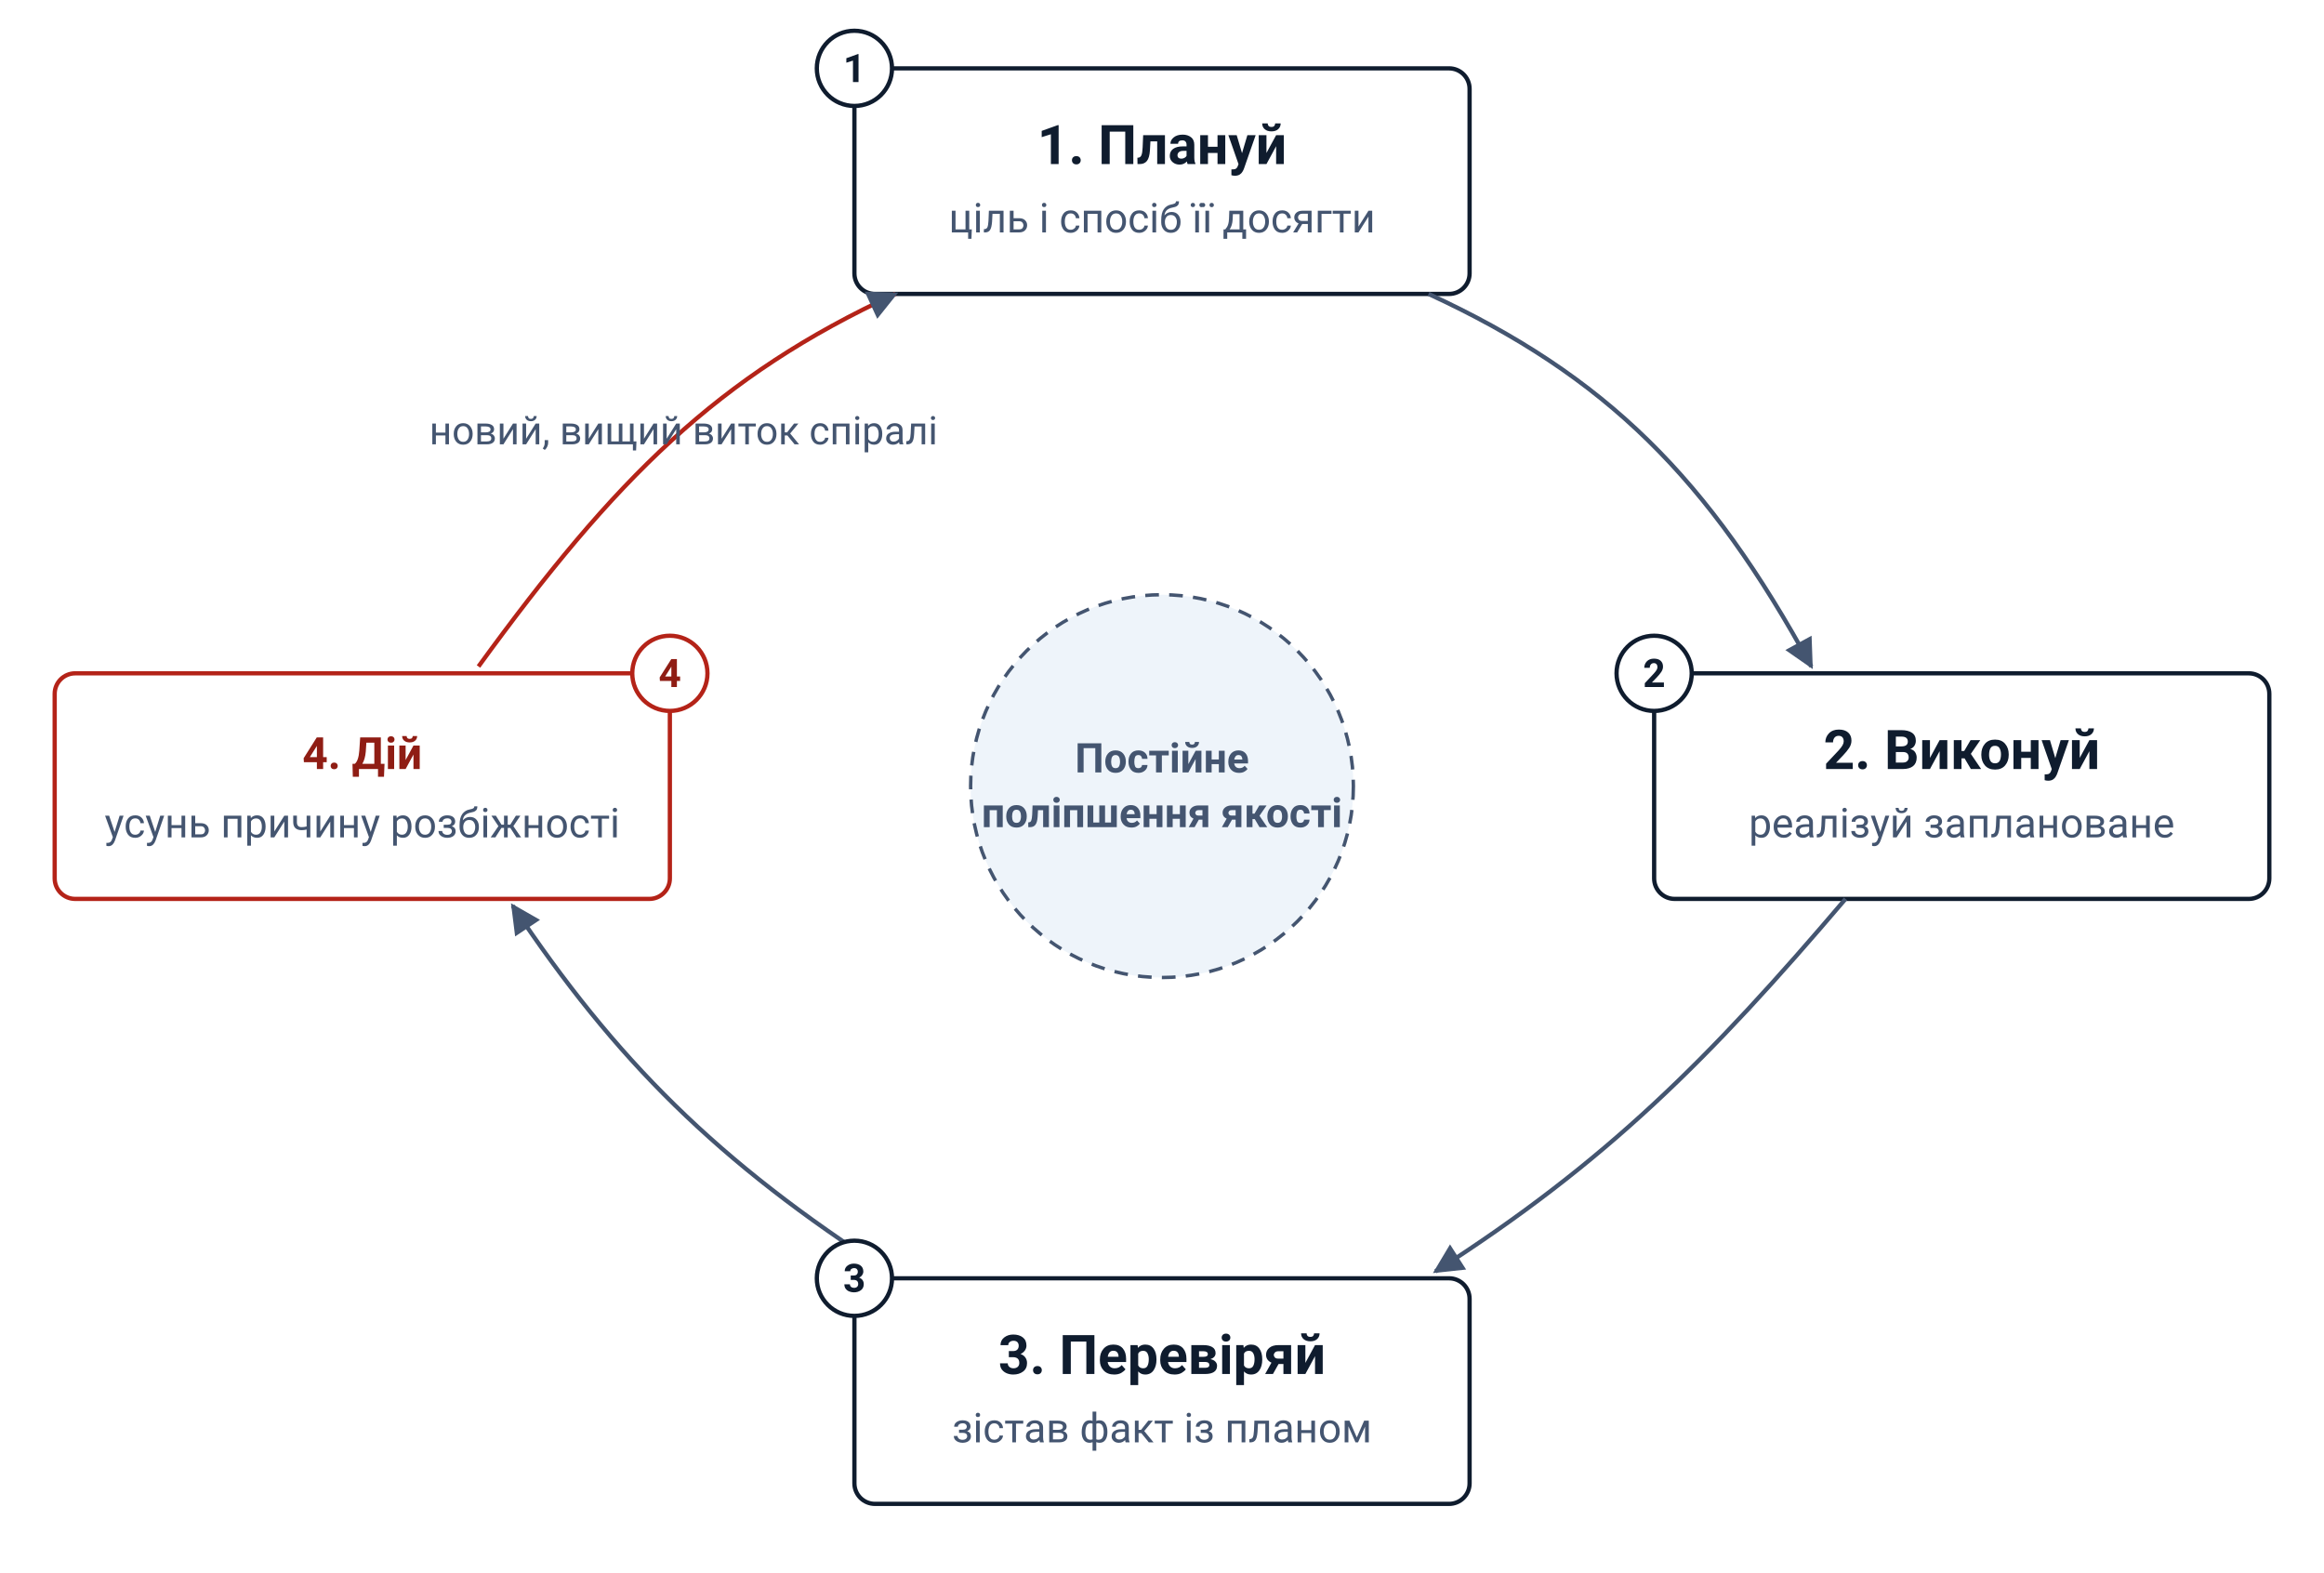
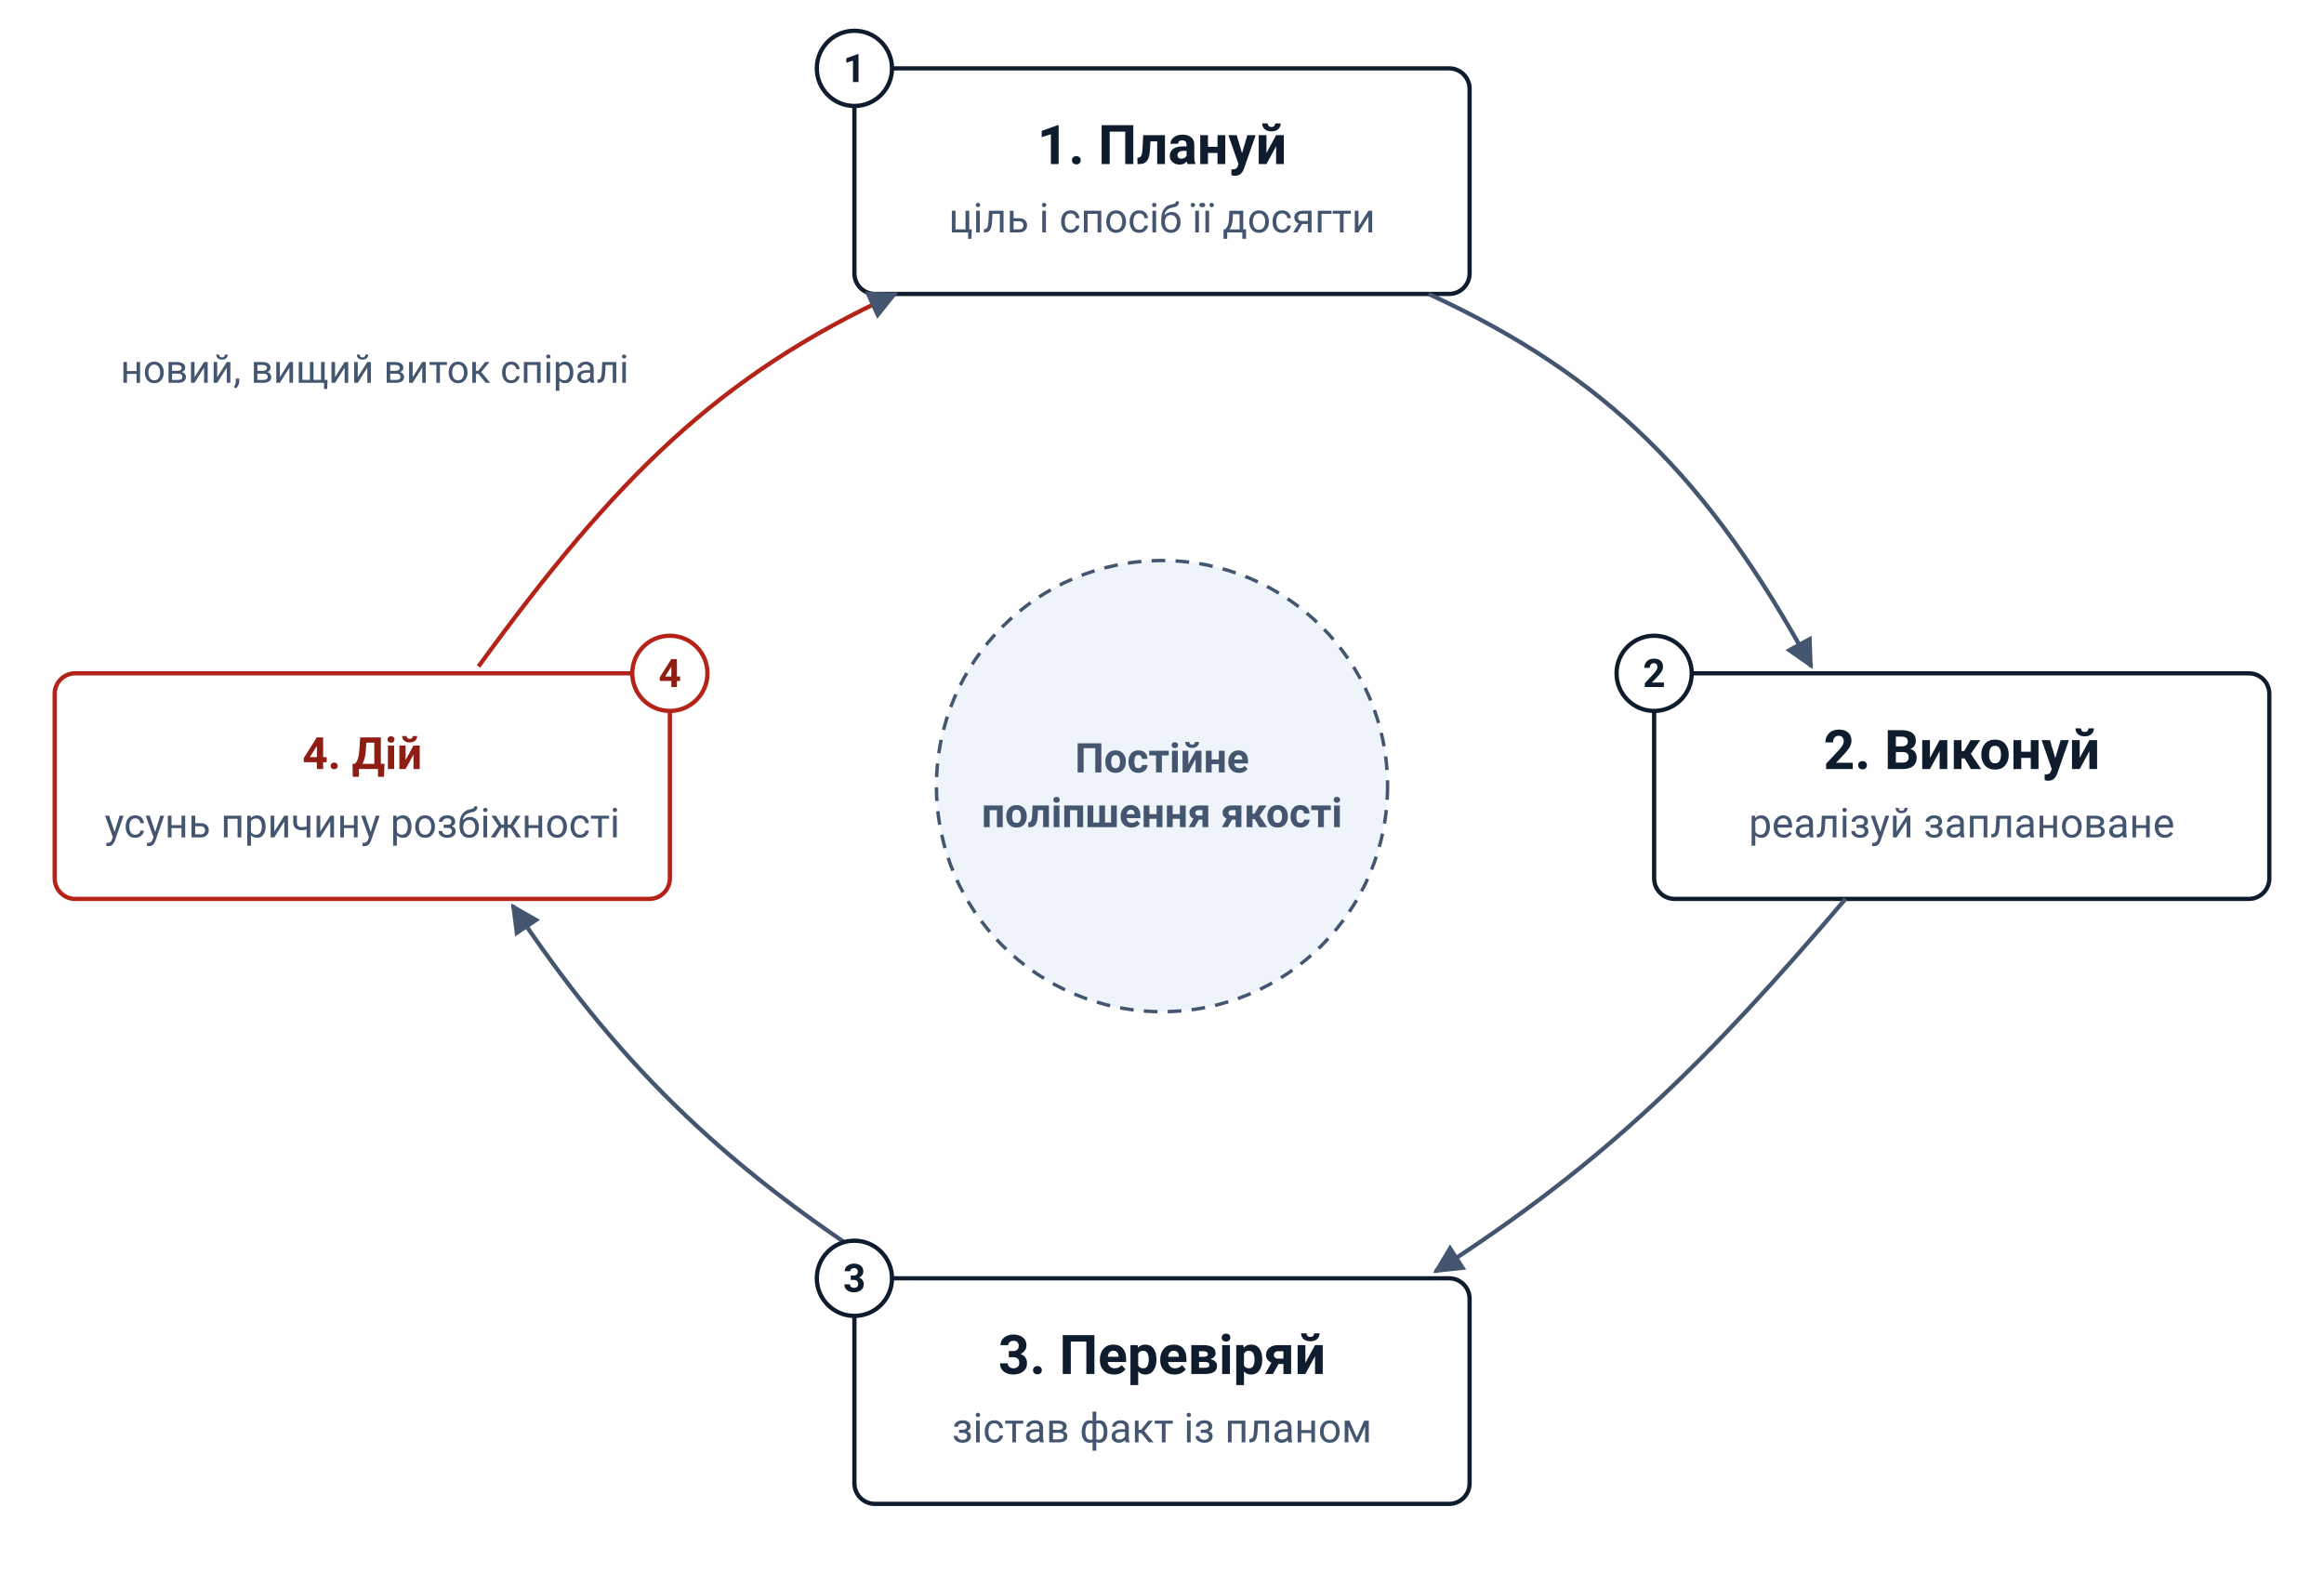
<svg xmlns="http://www.w3.org/2000/svg" id="fig-t08-1" class="scheme" viewBox="0 0 680 460" role="img" aria-labelledby="fig-t08-1-title fig-t08-1-desc" font-family="system-ui, -apple-system, 'Segoe UI', Roboto, 'Helvetica Neue', Arial, sans-serif">
  <style>
    #fig-t08-1 .box { fill: var(--surface, #ffffff); stroke: var(--ink, #0f1c2e); stroke-width: 1.25; }
    #fig-t08-1 .t { fill: var(--ink, #0f1c2e); font-size: 16px; font-weight: 650; }
    #fig-t08-1 .s { fill: var(--ink-2, #445570); font-size: 12px; }
    #fig-t08-1 .hub { fill: var(--surface-tint, #eef4fa); stroke: var(--ink-2, #445570); stroke-width: 1; stroke-dasharray: 4 3; }
    #fig-t08-1 .hub-t { fill: var(--ink-2, #445570); font-size: 12px; font-weight: 600; }
    #fig-t08-1 .arrow { stroke: var(--ink-2, #445570); stroke-width: 1.25; fill: none; }
    #fig-t08-1 .arrow-head { fill: var(--ink-2, #445570); }
    #fig-t08-1 .lbl { fill: var(--ink-2, #445570); font-size: 11.5px; }
    #fig-t08-1 .refc { fill: var(--surface, #ffffff); stroke: var(--ink, #0f1c2e); stroke-width: 1.25; }
    #fig-t08-1 .refn { fill: var(--ink, #0f1c2e); font-size: 11.5px; font-weight: 700; text-anchor: middle; }
    #fig-t08-1 .exam { stroke: var(--err, #b42318); }
    #fig-t08-1 .exam-t { fill: var(--err-ink, #8f1d14); font-size: 13px; font-weight: 650; }
    #fig-t08-1 .refc.exam { stroke: var(--err, #b42318); }
    #fig-t08-1 .refn.exam-n { fill: var(--err-ink, #8f1d14); }
  </style>
  <defs>
    <marker id="fig-t08-1-arr" viewBox="0 0 10 10" refX="9" refY="5" markerWidth="7" markerHeight="7" orient="auto-start-reverse">
      <path class="arrow-head" d="M0 0 10 5 0 10z" />
    </marker>
  </defs>
  <rect class="box" x="250" y="20" width="180" height="66" rx="6" />
  <text class="t" x="340" y="48" text-anchor="middle">1. Плануй</text>
  <text class="s" x="340" y="68" text-anchor="middle">ціль і спосіб її досягти</text>
  <rect class="box" x="484" y="197" width="180" height="66" rx="6" />
  <text class="t" x="574" y="225" text-anchor="middle">2. Виконуй</text>
  <text class="s" x="574" y="245" text-anchor="middle">реалізуй заплановане</text>
  <rect class="box" x="250" y="374" width="180" height="66" rx="6" />
  <text class="t" x="340" y="402" text-anchor="middle">3. Перевіряй</text>
  <text class="s" x="340" y="422" text-anchor="middle">зістав факт із планом</text>
  <rect class="box exam" x="16" y="197" width="180" height="66" rx="6" />
  <text class="exam-t" x="106" y="225" text-anchor="middle">4. Дій</text>
  <text class="s" x="106" y="245" text-anchor="middle">усунь причину розбіжності</text>
-   <circle class="hub" cx="340" cy="230" r="56" />
+   <circle class="hub" cx="340" cy="230" r="66" />
  <text class="hub-t" x="340" y="226" text-anchor="middle">Постійне</text>
  <text class="hub-t" x="340" y="242" text-anchor="middle">поліпшення якості</text>
  <path class="arrow" marker-end="url(#fig-t08-1-arr)" d="M418 86 C 470 110, 500 140, 530 195" />
  <path class="arrow" marker-end="url(#fig-t08-1-arr)" d="M540 263 C 500 310, 470 340, 420 372" />
  <path class="arrow" marker-end="url(#fig-t08-1-arr)" d="M260 372 C 210 340, 180 310, 150 265" />
  <path class="arrow exam" marker-end="url(#fig-t08-1-arr)" d="M140 195 C 180 140, 210 110, 262 86" />
-   <text class="lbl" x="200" y="130" text-anchor="middle">новий, вищий виток спіралі</text>
+   <text class="lbl" x="184" y="112" text-anchor="end">новий, вищий виток спіралі</text>
  <circle class="refc" cx="250" cy="20" r="11" />
  <text class="refn" x="250" y="24">1</text>
  <circle class="refc" cx="484" cy="197" r="11" />
  <text class="refn" x="484" y="201">2</text>
  <circle class="refc" cx="250" cy="374" r="11" />
  <text class="refn" x="250" y="378">3</text>
  <circle class="refc exam" cx="196" cy="197" r="11" />
  <text class="refn exam-n" x="196" y="201">4</text>
</svg>
